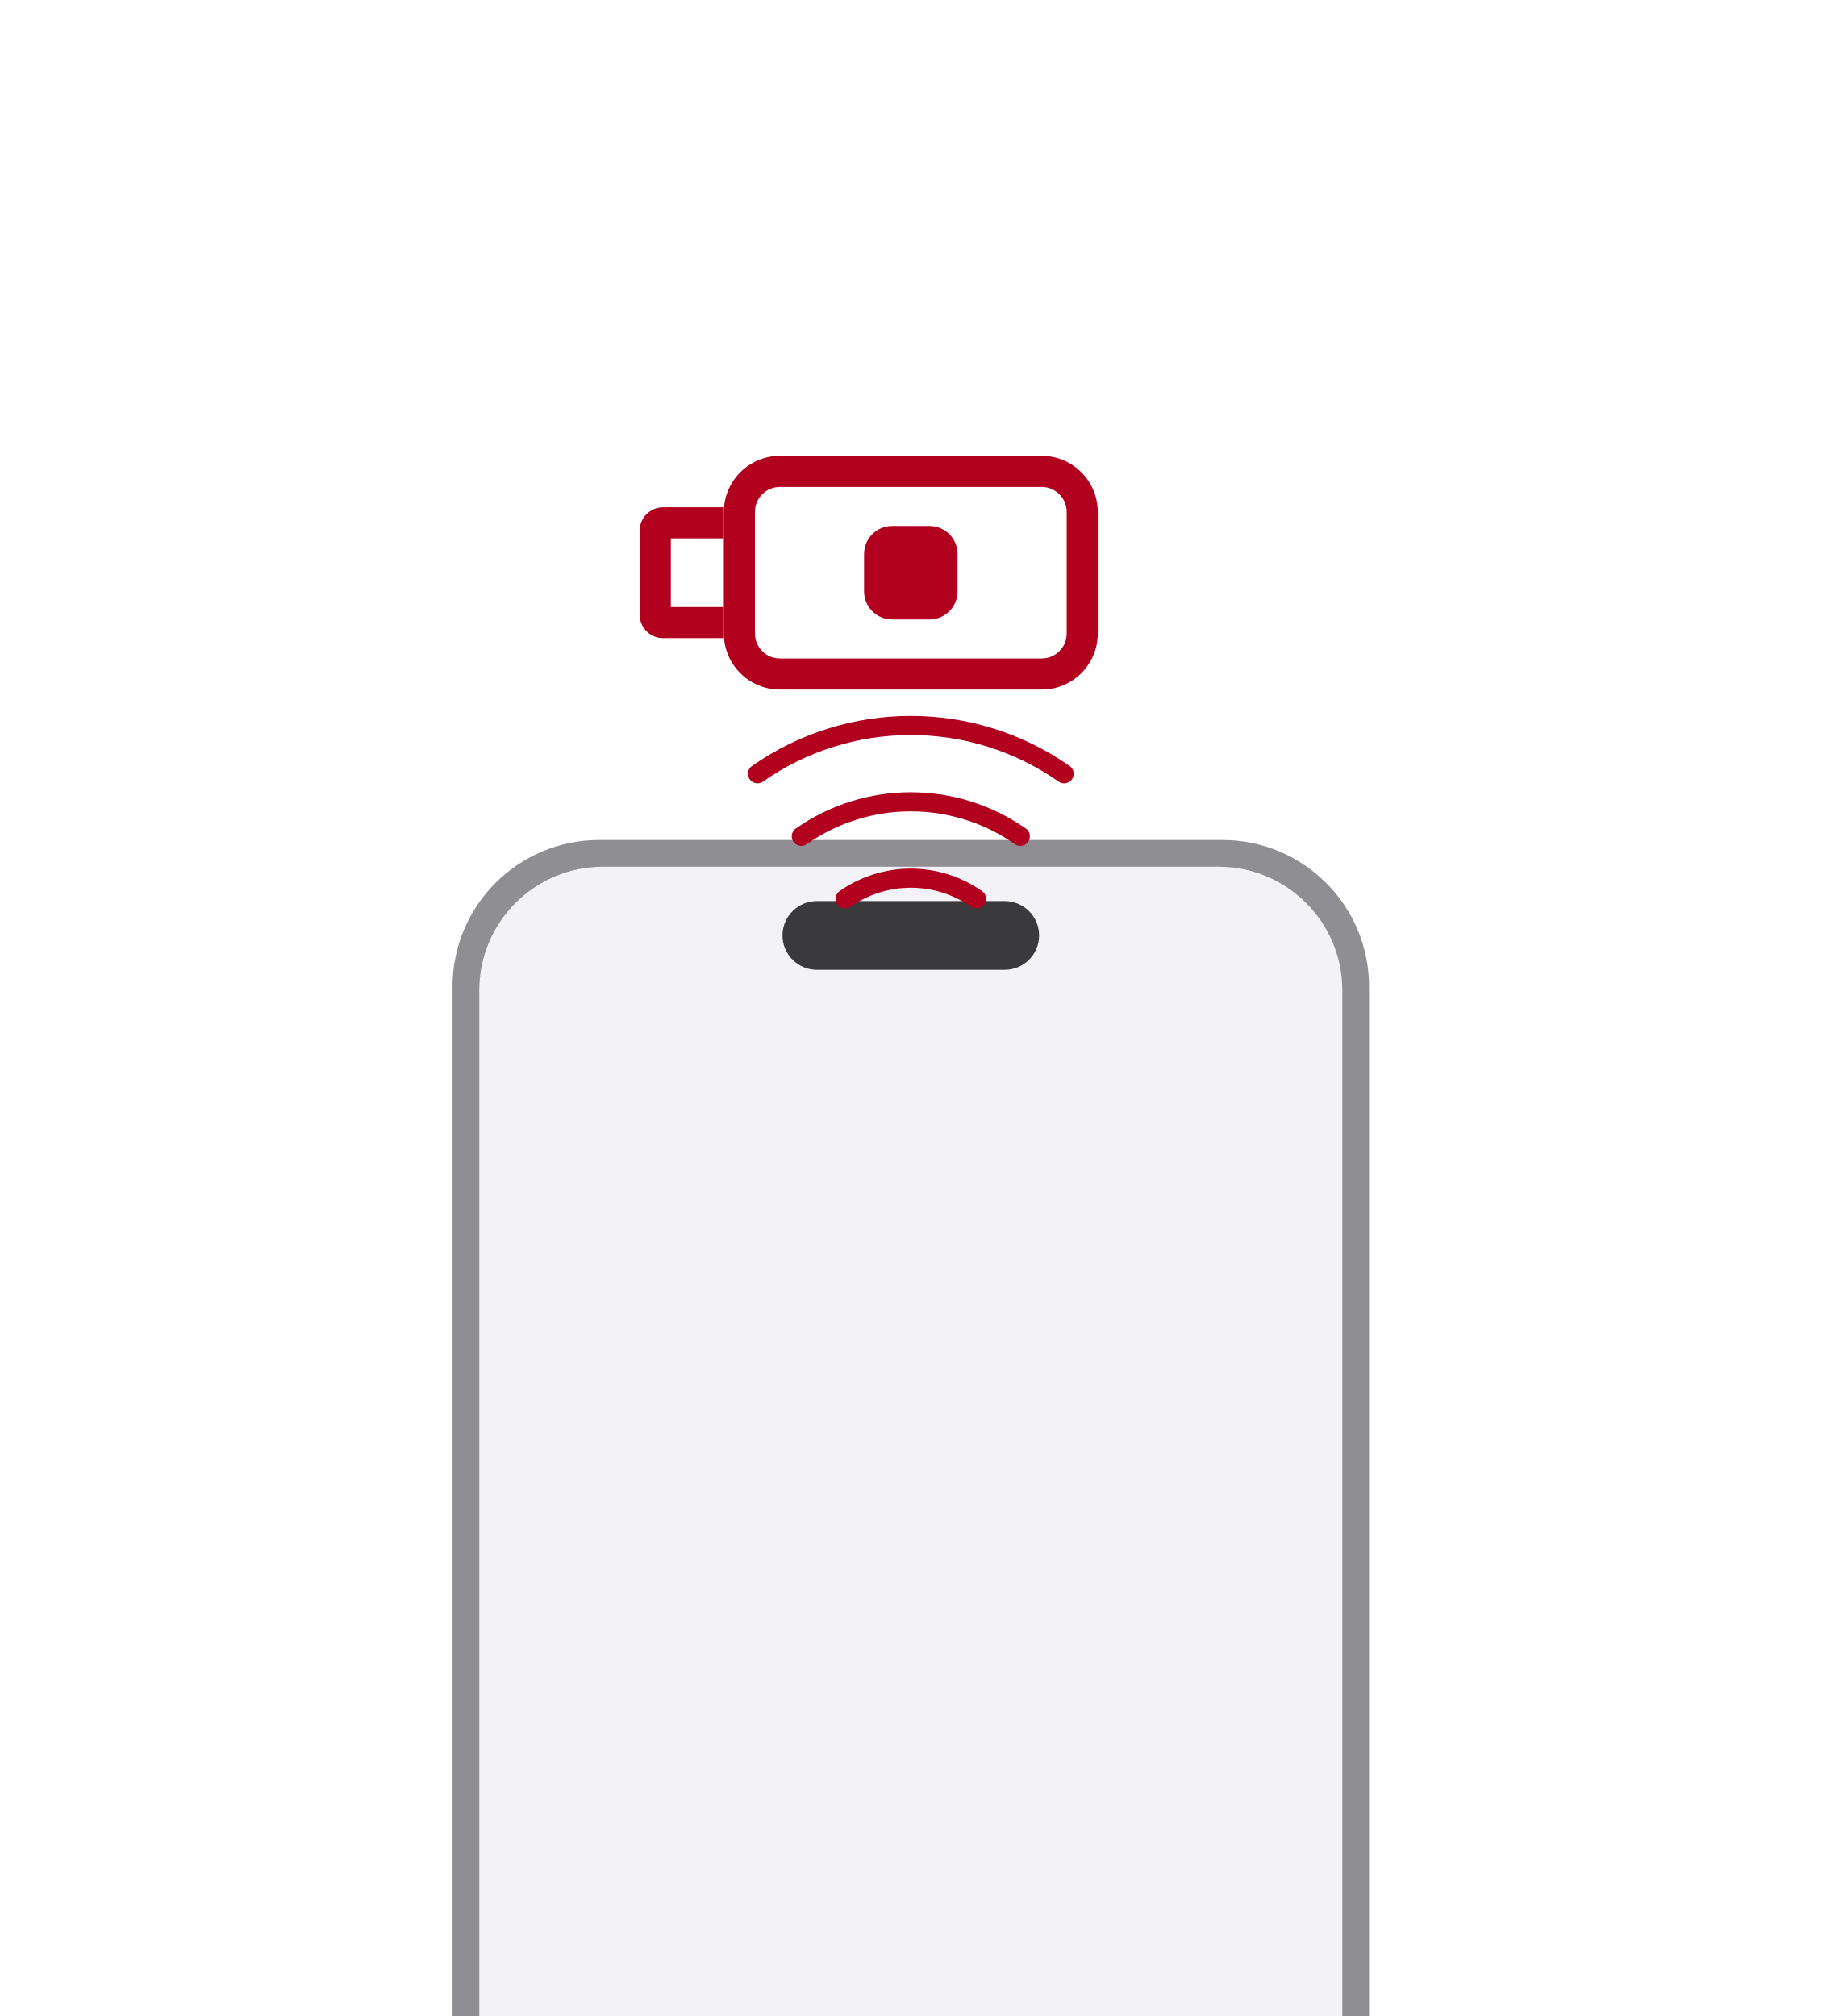
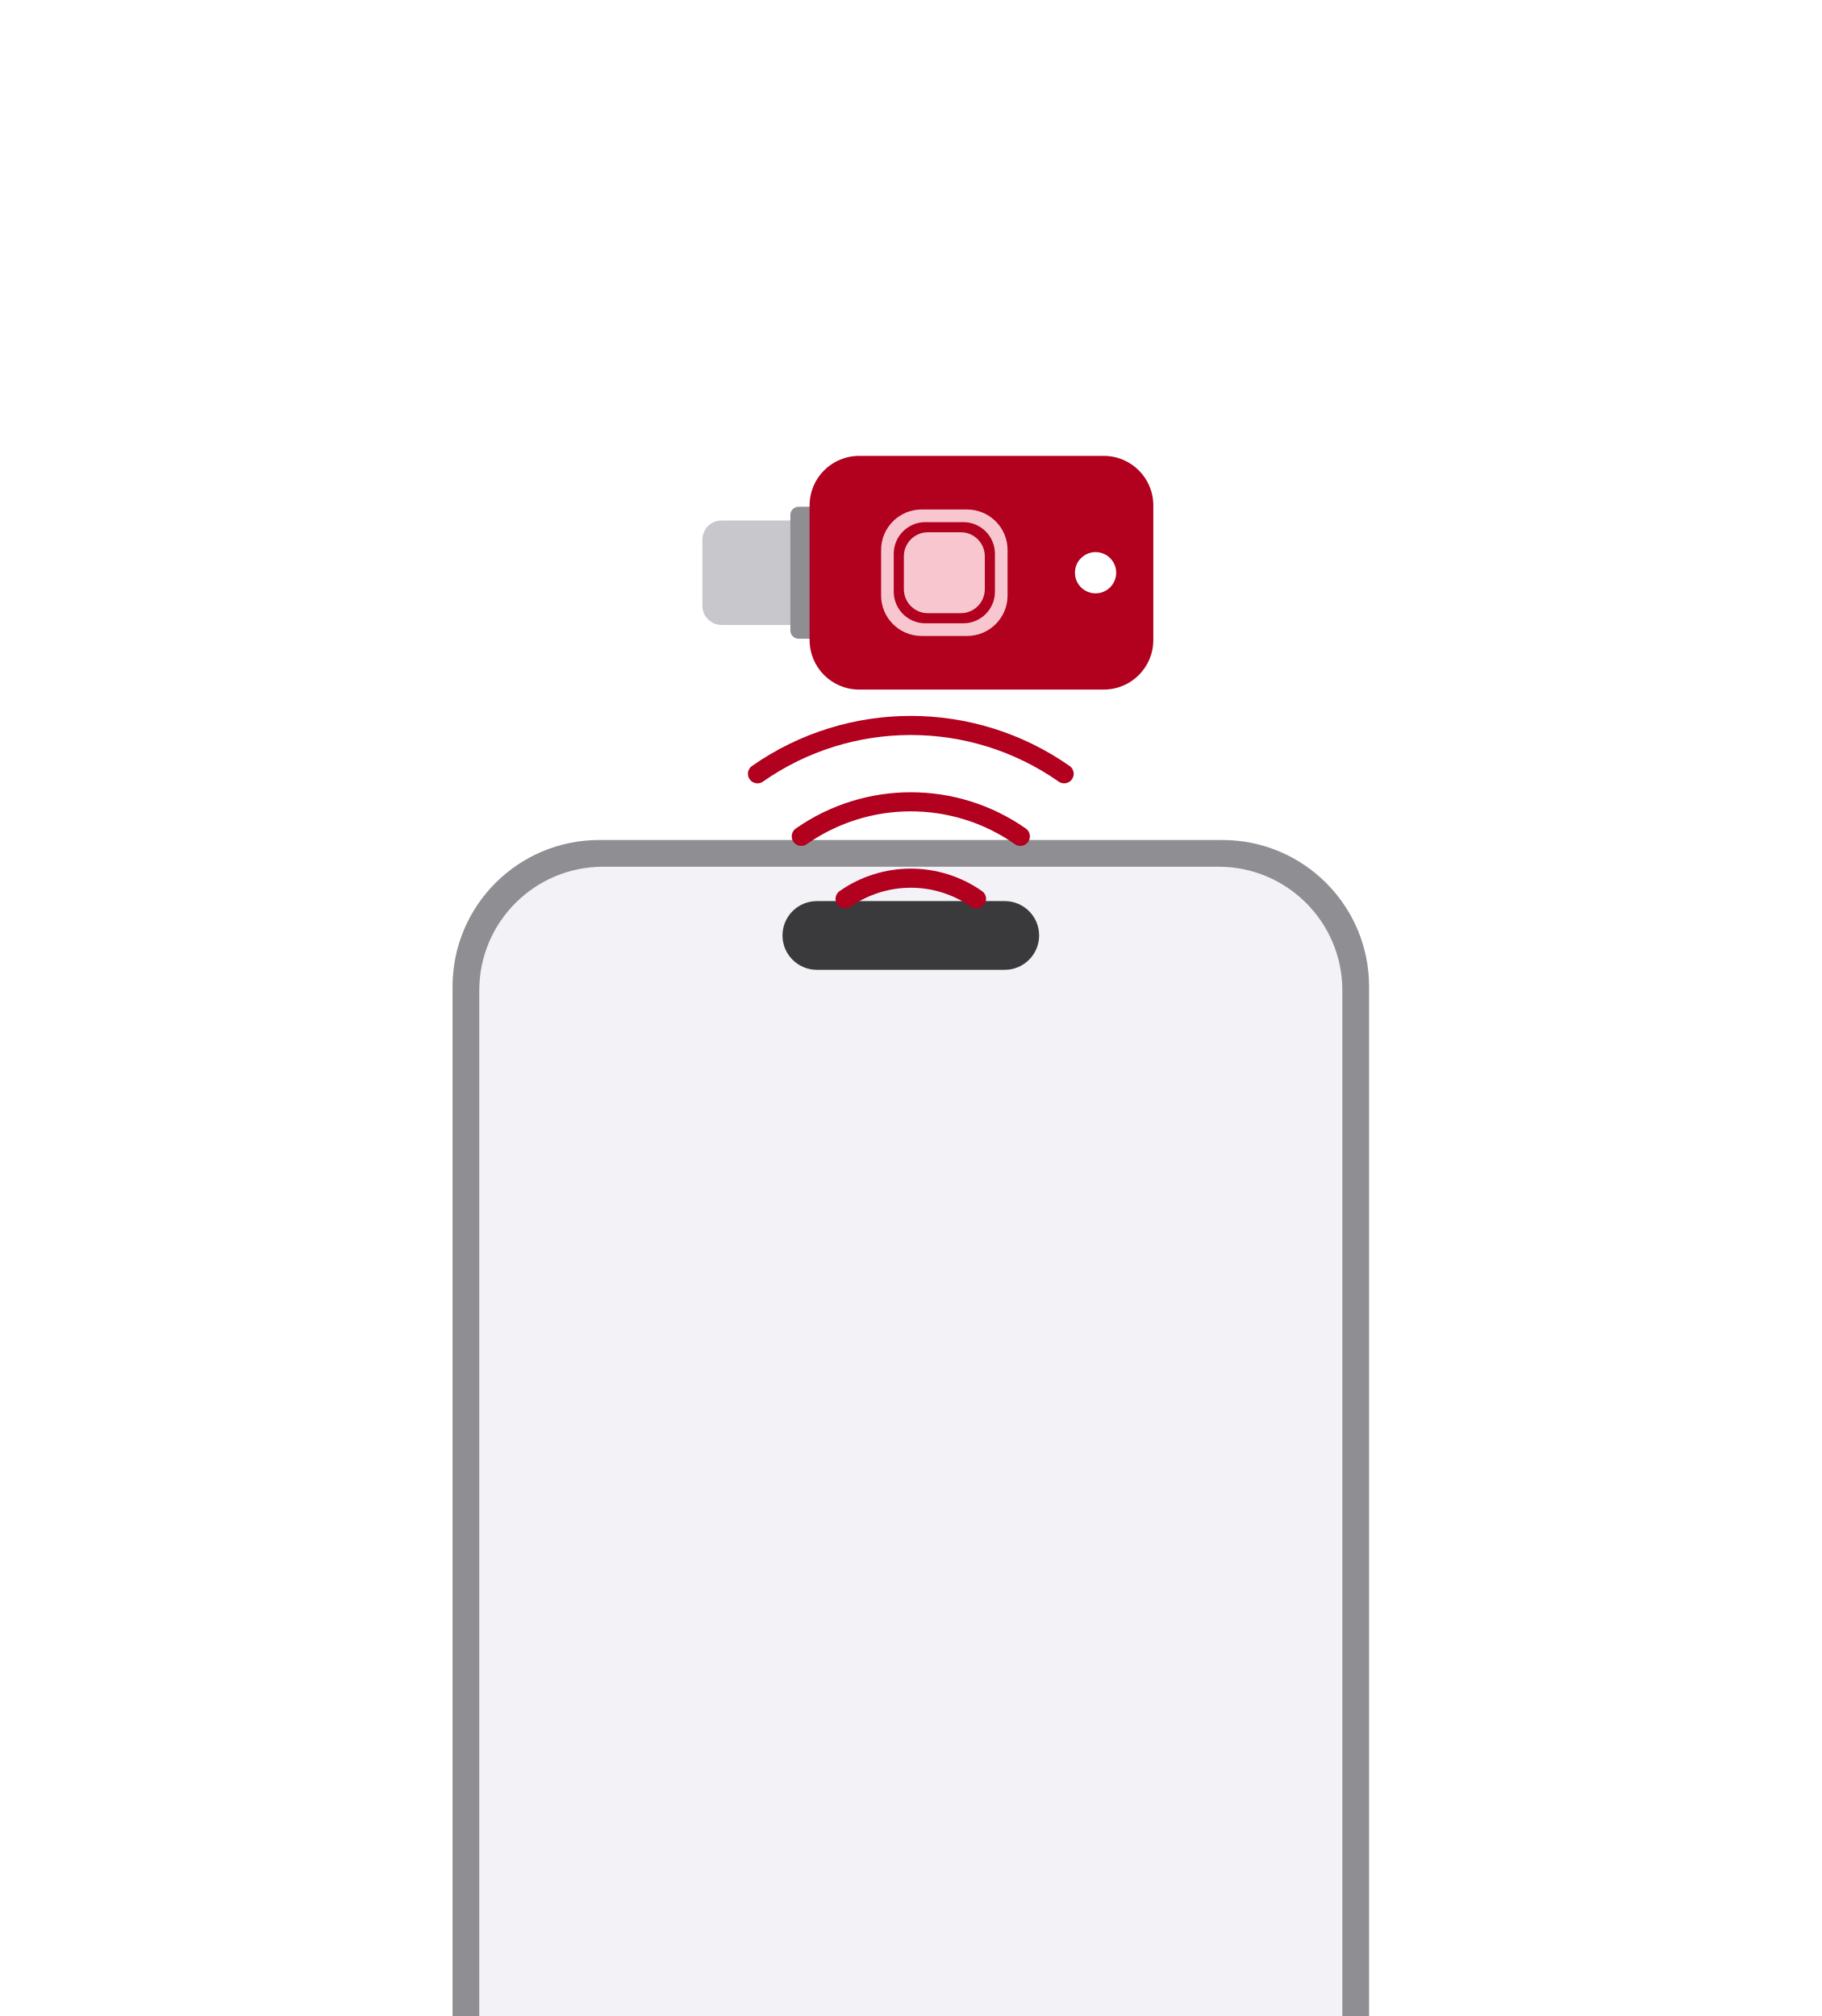
<svg xmlns="http://www.w3.org/2000/svg" width="954" height="1056" viewBox="0 0 954 1056">
  <rect x="237" y="440" width="480" height="960" rx="76.8" fill="#8E8E93" />
  <rect x="251" y="454" width="452" height="932" rx="64.8" fill="#F2F2F7" />
  <rect x="409.8" y="472" width="134.4" height="36" rx="18" fill="#3A3A3C" />
  <path d="M442.59,470.85 A60,60 0 0 1 511.41,470.85" fill="none" stroke="#B2001F" stroke-width="10" stroke-linecap="round" />
  <path d="M419.64,438.08 A100,100 0 0 1 534.36,438.08" fill="none" stroke="#B2001F" stroke-width="10" stroke-linecap="round" />
  <path d="M396.70,405.32 A140,140 0 0 1 557.30,405.32" fill="none" stroke="#B2001F" stroke-width="10" stroke-linecap="round" />
-   <g transform="translate(477 300) rotate(90) translate(0 -97.92) scale(0.72)">
-     <path d="M-44.20,0.00H44.20A40.80,40.80 0 0 1 85.00,40.80V231.20A40.80,40.80 0 0 1 44.20,272.00H-44.20A40.80,40.80 0 0 1 -85.00,231.20V40.80A40.80,40.80 0 0 1 -44.20,0.00ZM-44.23,22.61H44.23A18.16,18.16 0 0 1 62.39,40.77V231.23A18.16,18.16 0 0 1 44.23,249.39H-44.23A18.16,18.16 0 0 1 -62.39,231.23V40.77A18.16,18.16 0 0 1 -44.23,22.61Z" fill="#B2001F" fill-rule="evenodd" />
-     <path d="M-13.60,102.00H13.60A20.40,20.40 0 0 1 34.00,122.40V149.60A20.40,20.40 0 0 1 13.60,170.00H-13.60A20.40,20.40 0 0 1 -34.00,149.60V122.40A20.40,20.40 0 0 1 -13.60,102.00Z" fill="#B2001F" />
-     <path d="M-47.60,272.00H47.60V316.20A17.00,17.00 0 0 1 30.60,333.20H-30.60A17.00,17.00 0 0 1 -47.60,316.20ZM-24.97,272.00H24.97V310.56H-24.97Z" fill="#B2001F" fill-rule="evenodd" />
+   <g transform="translate(477 300) rotate(90) translate(0 -127) scale(0.72)">
+     <rect x="-38" y="244" width="76" height="84" rx="14" fill="#C7C7CC" />
+     <rect x="-48" y="244" width="96" height="20" rx="6" fill="#8E8E93" />
+     <path fill-rule="evenodd" fill="#B2001F" d="M-49 0H49A36 36 0 0 1 85 36V214A36 36 0 0 1 49 250H-49A36 36 0 0 1 -85 214V36A36 36 0 0 1 -49 0ZM-15 42a15 15 0 1 0 30 0a15 15 0 1 0 -30 0Z" />
+     <rect x="-46" y="106" width="92" height="92" rx="29.44" fill="#F7C6CE" />
+     <rect x="-36.8" y="115.2" width="73.6" height="73.6" rx="23" fill="#B2001F" />
+     <rect x="-29.44" y="122.56" width="58.88" height="58.88" rx="17.48" fill="#F7C6CE" />
  </g>
</svg>
